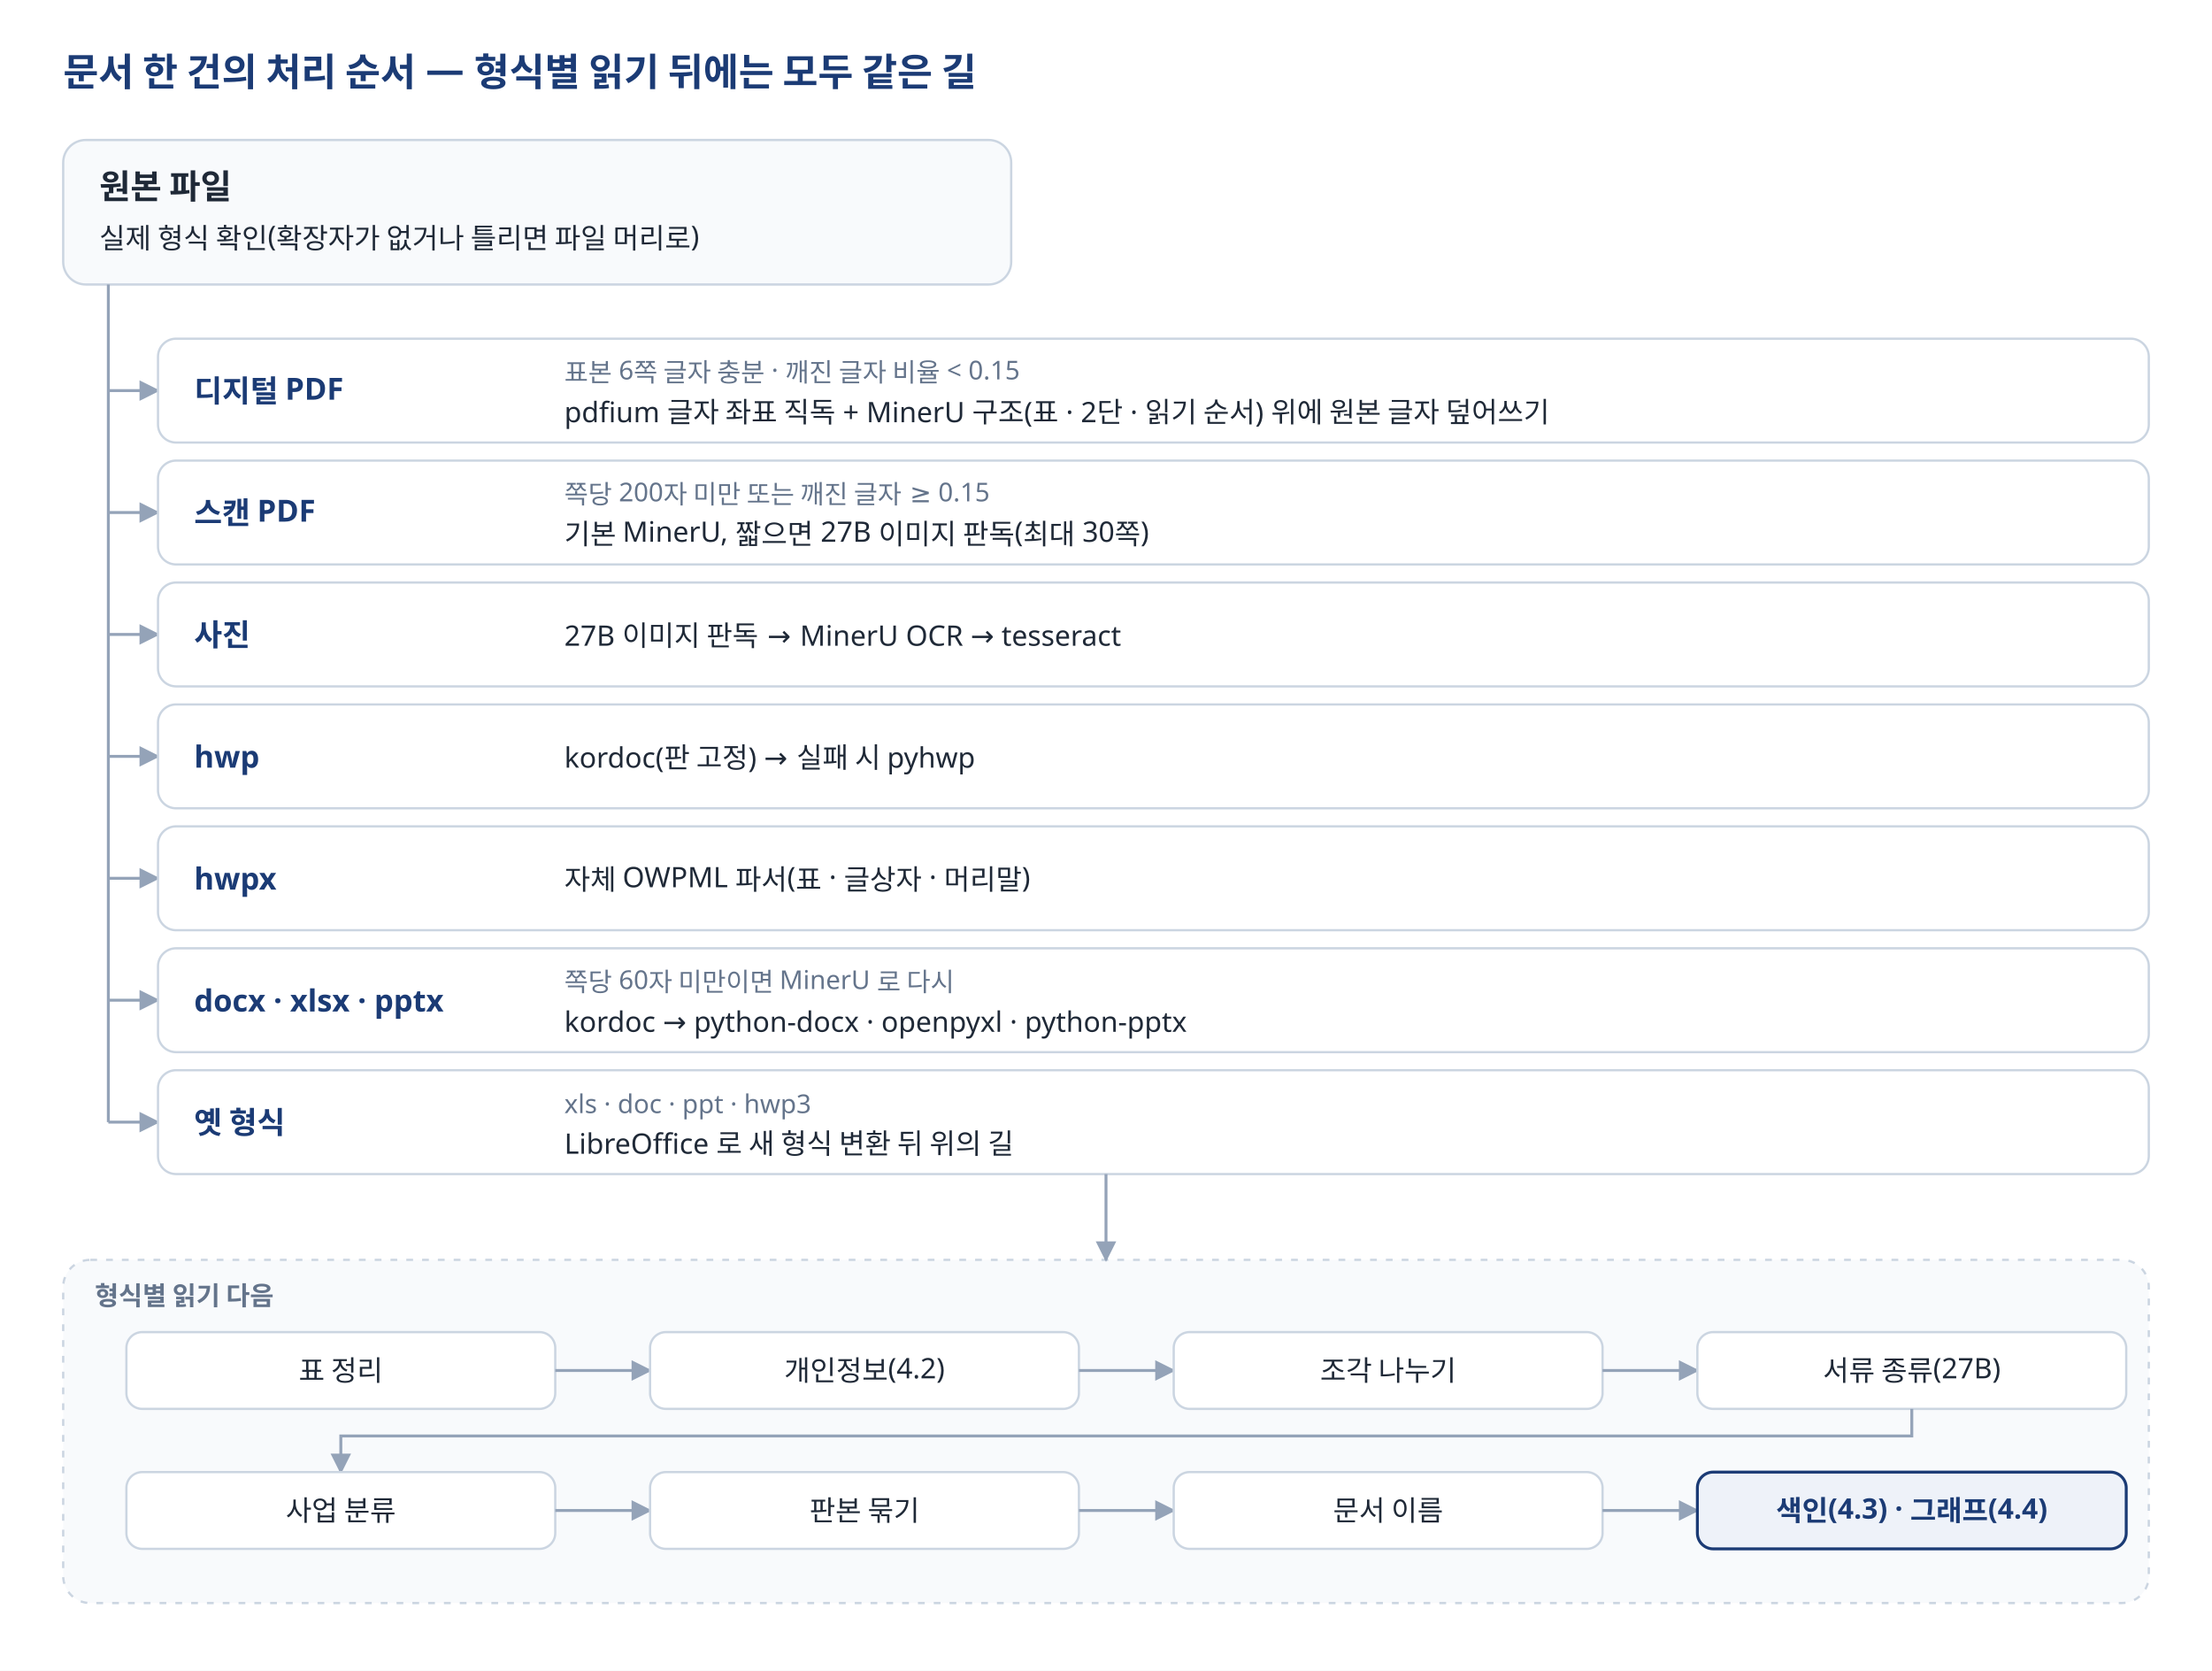
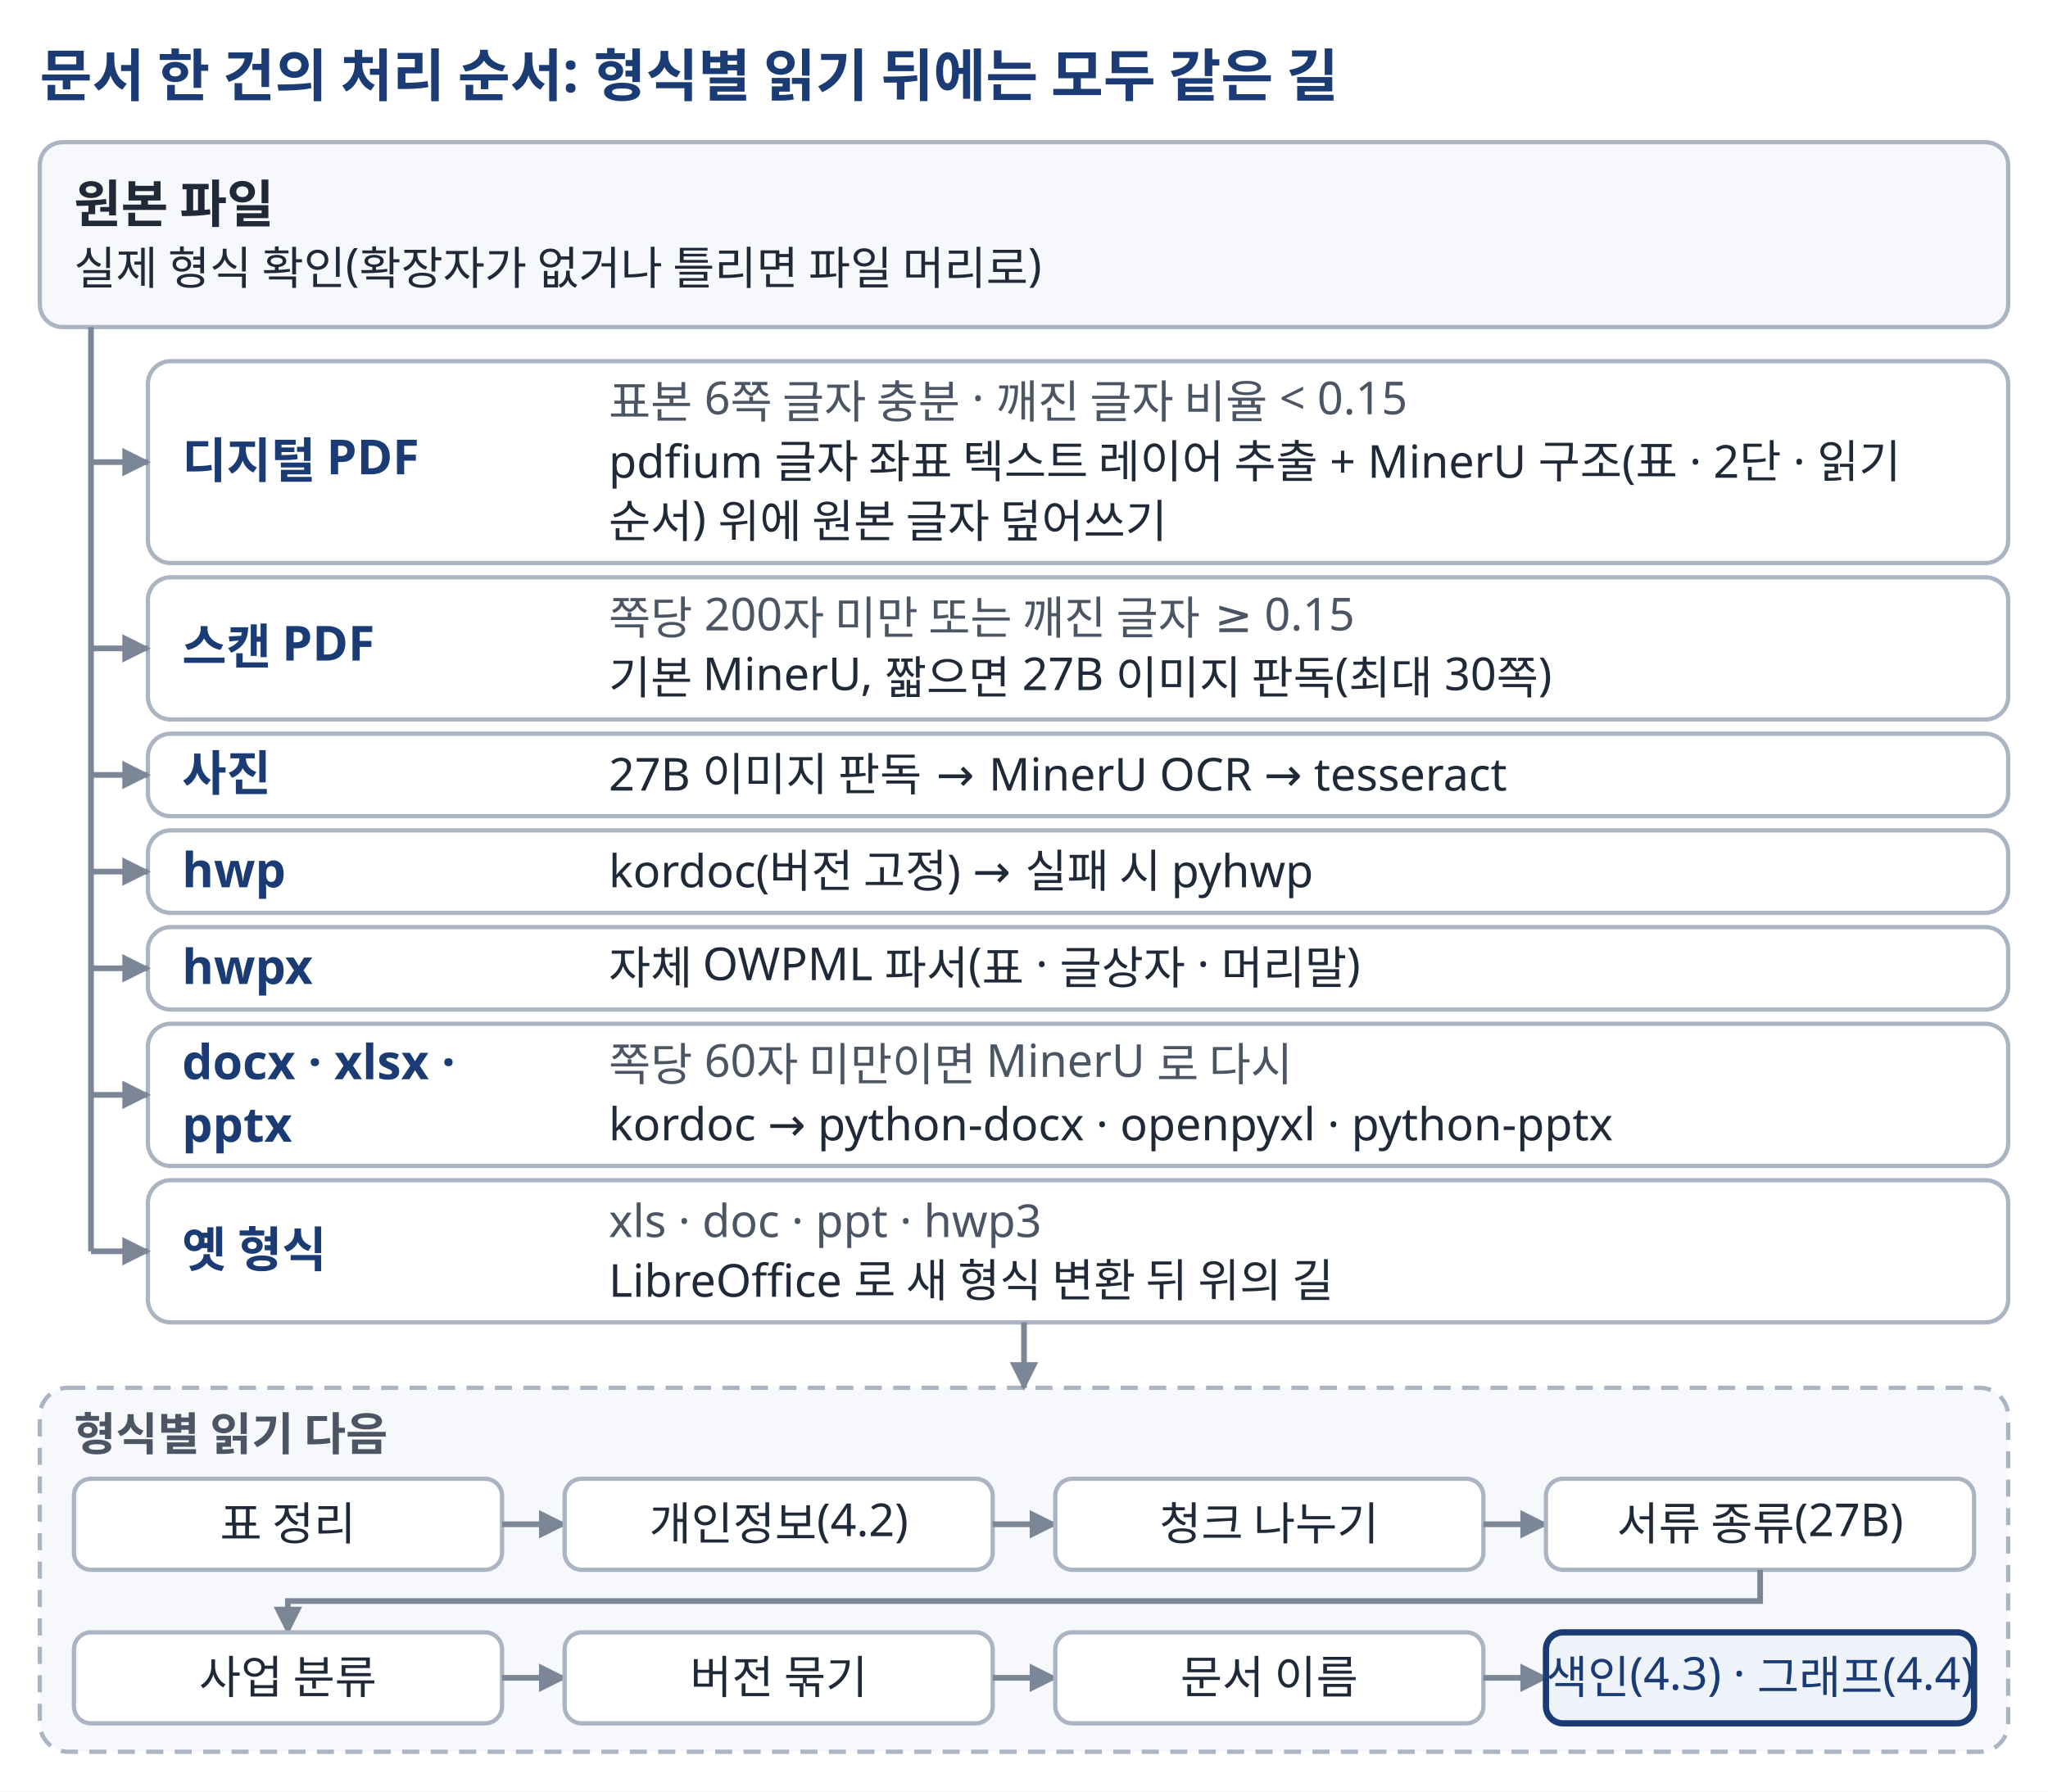
- <svg xmlns="http://www.w3.org/2000/svg" width="980" height="740" viewBox="0 0 980 740" font-family="Pretendard, 'Noto Sans KR', 'Apple SD Gothic Neo', 'Malgun Gothic', sans-serif">
+ <svg xmlns="http://www.w3.org/2000/svg" width="720" height="630" viewBox="0 0 720 630" font-family="Pretendard, 'Noto Sans KR', 'Apple SD Gothic Neo', 'Malgun Gothic', sans-serif">
  <defs>
-     <marker id="head" viewBox="0 0 10 10" refX="9" refY="5" markerWidth="7" markerHeight="7" orient="auto-start-reverse">
-       <path d="M0,0 L10,5 L0,10 z" fill="#94a3b8" />
+     <marker id="head" viewBox="0 0 10 10" refX="9" refY="5" markerWidth="5" markerHeight="5" orient="auto-start-reverse">
+       <path d="M0,0 L10,5 L0,10 z" fill="#7b8797" />
    </marker>
-     <marker id="tail" viewBox="0 0 10 10" refX="9" refY="5" markerWidth="7" markerHeight="7" orient="auto-start-reverse">
-       <path d="M0,0 L10,5 L0,10 z" fill="#94a3b8" />
+     <marker id="tail" viewBox="0 0 10 10" refX="9" refY="5" markerWidth="5" markerHeight="5" orient="auto-start-reverse">
+       <path d="M0,0 L10,5 L0,10 z" fill="#7b8797" />
    </marker>
  </defs>
-   <rect width="980" height="740" fill="#ffffff" />
-   <text x="28" y="38" font-size="17" font-weight="700" fill="#1b3b75" text-anchor="start">문서 한 건의 처리 순서 — 형식별 읽기 뒤에는 모두 같은 길</text>
-   <rect x="28" y="62" width="420" height="64" rx="10" fill="#f8fafc" stroke="#cbd5e1" stroke-width="1" />
-   <text x="44" y="88" font-size="15" font-weight="700" fill="#1f2937" text-anchor="start">원본 파일</text>
-   <text x="44" y="110" font-size="12.5" font-weight="400" fill="#1f2937" text-anchor="start">실제 형식 확인(확장자가 없거나 틀리면 파일 머리로)</text>
-   <line x1="48" y1="126" x2="48" y2="497" stroke="#94a3b8" stroke-width="1.3" />
-   <path d="M48,173 L70,173" fill="none" stroke="#94a3b8" stroke-width="1.3" marker-end="url(#head)" />
-   <rect x="70" y="150" width="882" height="46" rx="8" fill="#ffffff" stroke="#cbd5e1" />
-   <text x="86" y="178" font-size="13.5" font-weight="700" fill="#1b3b75" text-anchor="start">디지털 PDF</text>
-   <text x="250" y="169" font-size="11.5" font-weight="400" fill="#64748b" text-anchor="start">표본 6쪽 글자 충분 · 깨진 글자 비율 &lt; 0.15</text>
-   <text x="250" y="187" font-size="12.5" font-weight="400" fill="#1f2937" text-anchor="start">pdfium 글자 좌표 직독 + MinerU 구조(표 · 2단 · 읽기 순서) 위에 원본 글자 덮어쓰기</text>
-   <path d="M48,227 L70,227" fill="none" stroke="#94a3b8" stroke-width="1.3" marker-end="url(#head)" />
-   <rect x="70" y="204" width="882" height="46" rx="8" fill="#ffffff" stroke="#cbd5e1" />
-   <text x="86" y="232" font-size="13.5" font-weight="700" fill="#1b3b75" text-anchor="start">스캔 PDF</text>
-   <text x="250" y="223" font-size="11.5" font-weight="400" fill="#64748b" text-anchor="start">쪽당 200자 미만 또는 깨진 글자 ≥ 0.15</text>
-   <text x="250" y="241" font-size="12.5" font-weight="400" fill="#1f2937" text-anchor="start">기본 MinerU, 짧으면 27B 이미지 판독(최대 30쪽)</text>
-   <path d="M48,281 L70,281" fill="none" stroke="#94a3b8" stroke-width="1.3" marker-end="url(#head)" />
-   <rect x="70" y="258" width="882" height="46" rx="8" fill="#ffffff" stroke="#cbd5e1" />
-   <text x="86" y="286" font-size="13.5" font-weight="700" fill="#1b3b75" text-anchor="start">사진</text>
-   <text x="250" y="286" font-size="12.5" font-weight="400" fill="#1f2937" text-anchor="start">27B 이미지 판독 → MinerU OCR → tesseract</text>
-   <path d="M48,335 L70,335" fill="none" stroke="#94a3b8" stroke-width="1.3" marker-end="url(#head)" />
-   <rect x="70" y="312" width="882" height="46" rx="8" fill="#ffffff" stroke="#cbd5e1" />
-   <text x="86" y="340" font-size="13.5" font-weight="700" fill="#1b3b75" text-anchor="start">hwp</text>
-   <text x="250" y="340" font-size="12.5" font-weight="400" fill="#1f2937" text-anchor="start">kordoc(판 고정) → 실패 시 pyhwp</text>
-   <path d="M48,389 L70,389" fill="none" stroke="#94a3b8" stroke-width="1.3" marker-end="url(#head)" />
-   <rect x="70" y="366" width="882" height="46" rx="8" fill="#ffffff" stroke="#cbd5e1" />
-   <text x="86" y="394" font-size="13.5" font-weight="700" fill="#1b3b75" text-anchor="start">hwpx</text>
-   <text x="250" y="394" font-size="12.5" font-weight="400" fill="#1f2937" text-anchor="start">자체 OWPML 파서(표 · 글상자 · 머리말)</text>
-   <path d="M48,443 L70,443" fill="none" stroke="#94a3b8" stroke-width="1.3" marker-end="url(#head)" />
-   <rect x="70" y="420" width="882" height="46" rx="8" fill="#ffffff" stroke="#cbd5e1" />
-   <text x="86" y="448" font-size="13.5" font-weight="700" fill="#1b3b75" text-anchor="start">docx · xlsx · pptx</text>
-   <text x="250" y="439" font-size="11.5" font-weight="400" fill="#64748b" text-anchor="start">쪽당 60자 미만이면 MinerU 로 다시</text>
-   <text x="250" y="457" font-size="12.5" font-weight="400" fill="#1f2937" text-anchor="start">kordoc → python-docx · openpyxl · python-pptx</text>
-   <path d="M48,497 L70,497" fill="none" stroke="#94a3b8" stroke-width="1.3" marker-end="url(#head)" />
-   <rect x="70" y="474" width="882" height="46" rx="8" fill="#ffffff" stroke="#cbd5e1" />
-   <text x="86" y="502" font-size="13.5" font-weight="700" fill="#1b3b75" text-anchor="start">옛 형식</text>
-   <text x="250" y="493" font-size="11.5" font-weight="400" fill="#64748b" text-anchor="start">xls · doc · ppt · hwp3</text>
-   <text x="250" y="511" font-size="12.5" font-weight="400" fill="#1f2937" text-anchor="start">LibreOffice 로 새 형식 변환 뒤 위의 길</text>
-   <rect x="28" y="558" width="924" height="152" rx="12" fill="#f8fafc" stroke="#cbd5e1" stroke-dasharray="3 4" />
-   <text x="42" y="578" font-size="11.5" font-weight="600" fill="#64748b" text-anchor="start">형식별 읽기 다음</text>
-   <path d="M490,520 L490,558" fill="none" stroke="#94a3b8" stroke-width="1.3" marker-end="url(#head)" />
-   <rect x="56" y="590" width="190" height="34" rx="7" fill="#ffffff" stroke="#cbd5e1" stroke-width="1" />
-   <text x="151.0" y="611.5" font-size="12.5" font-weight="400" fill="#1f2937" text-anchor="middle">표 정리</text>
-   <path d="M246,607 L288,607" fill="none" stroke="#94a3b8" stroke-width="1.3" marker-end="url(#head)" />
-   <rect x="288" y="590" width="190" height="34" rx="7" fill="#ffffff" stroke="#cbd5e1" stroke-width="1" />
-   <text x="383.0" y="611.5" font-size="12.5" font-weight="400" fill="#1f2937" text-anchor="middle">개인정보(4.2)</text>
-   <path d="M478,607 L520,607" fill="none" stroke="#94a3b8" stroke-width="1.3" marker-end="url(#head)" />
-   <rect x="520" y="590" width="190" height="34" rx="7" fill="#ffffff" stroke="#cbd5e1" stroke-width="1" />
-   <text x="615.0" y="611.5" font-size="12.5" font-weight="400" fill="#1f2937" text-anchor="middle">조각 나누기</text>
-   <path d="M710,607 L752,607" fill="none" stroke="#94a3b8" stroke-width="1.3" marker-end="url(#head)" />
-   <rect x="752" y="590" width="190" height="34" rx="7" fill="#ffffff" stroke="#cbd5e1" stroke-width="1" />
-   <text x="847.0" y="611.5" font-size="12.5" font-weight="400" fill="#1f2937" text-anchor="middle">서류 종류(27B)</text>
-   <path d="M847.0,624 L847.0,636 L151.0,636 L151.0,652" fill="none" stroke="#94a3b8" stroke-width="1.3" marker-end="url(#head)" />
-   <rect x="56" y="652" width="190" height="34" rx="7" fill="#ffffff" stroke="#cbd5e1" stroke-width="1" />
-   <text x="151.0" y="673.5" font-size="12.5" font-weight="400" fill="#1f2937" text-anchor="middle">사업 분류</text>
-   <path d="M246,669 L288,669" fill="none" stroke="#94a3b8" stroke-width="1.3" marker-end="url(#head)" />
-   <rect x="288" y="652" width="190" height="34" rx="7" fill="#ffffff" stroke="#cbd5e1" stroke-width="1" />
-   <text x="383.0" y="673.5" font-size="12.5" font-weight="400" fill="#1f2937" text-anchor="middle">판본 묶기</text>
-   <path d="M478,669 L520,669" fill="none" stroke="#94a3b8" stroke-width="1.3" marker-end="url(#head)" />
-   <rect x="520" y="652" width="190" height="34" rx="7" fill="#ffffff" stroke="#cbd5e1" stroke-width="1" />
-   <text x="615.0" y="673.5" font-size="12.5" font-weight="400" fill="#1f2937" text-anchor="middle">문서 이름</text>
-   <path d="M710,669 L752,669" fill="none" stroke="#94a3b8" stroke-width="1.3" marker-end="url(#head)" />
-   <rect x="752" y="652" width="190" height="34" rx="7" fill="#eef2f9" stroke="#1b3b75" stroke-width="1.3" />
-   <text x="847.0" y="673.5" font-size="12.5" font-weight="600" fill="#1b3b75" text-anchor="middle">색인(4.3) · 그래프(4.4)</text>
+   <rect width="720" height="630" fill="#ffffff" />
+   <text x="14.0" y="33.8" font-size="20" font-weight="700" fill="#1b3b75" text-anchor="start">문서 한 건의 처리 순서: 형식별 읽기 뒤에는 모두 같은 길</text>
+   <rect x="14.0" y="50.0" width="692.0" height="65.0" rx="8" fill="#f6f8fb" stroke="#aab4c3" stroke-width="1.5" />
+   <text x="26.0" y="78.2" font-size="18" font-weight="700" fill="#1f2937" text-anchor="start">원본 파일</text>
+   <text x="26.0" y="100.0" font-size="16" font-weight="400" fill="#1f2937" text-anchor="start">실제 형식 확인(확장자가 없거나 틀리면 파일 머리로)</text>
+   <rect x="52.0" y="127.0" width="654.0" height="71.0" rx="8" fill="#ffffff" stroke="#aab4c3" stroke-width="1.5" />
+   <text x="64.0" y="168.0" font-size="17" font-weight="700" fill="#1b3b75" text-anchor="start">디지털 PDF</text>
+   <text x="214.0" y="147.0" font-size="16" font-weight="400" fill="#4b5563" text-anchor="start">표본 6쪽 글자 충분 · 깨진 글자 비율 &lt; 0.15</text>
+   <text x="214.0" y="168.0" font-size="16" font-weight="400" fill="#1f2937" text-anchor="start">pdfium 글자 좌표 텍스트 레이어 추출 + MinerU 구조(표 · 2단 · 읽기</text>
+   <text x="214.0" y="189.0" font-size="16" font-weight="400" fill="#1f2937" text-anchor="start">순서) 위에 원본 글자 덮어쓰기</text>
+   <path d="M32.0,162.5 L52.0,162.5" fill="none" stroke="#7b8797" stroke-width="2.0" marker-end="url(#head)" />
+   <rect x="52.0" y="203.0" width="654.0" height="50.0" rx="8" fill="#ffffff" stroke="#aab4c3" stroke-width="1.5" />
+   <text x="64.0" y="233.5" font-size="17" font-weight="700" fill="#1b3b75" text-anchor="start">스캔 PDF</text>
+   <text x="214.0" y="223.0" font-size="16" font-weight="400" fill="#4b5563" text-anchor="start">쪽당 200자 미만 또는 깨진 글자 ≥ 0.15</text>
+   <text x="214.0" y="244.0" font-size="16" font-weight="400" fill="#1f2937" text-anchor="start">기본 MinerU, 짧으면 27B 이미지 판독(최대 30쪽)</text>
+   <path d="M32.0,228.0 L52.0,228.0" fill="none" stroke="#7b8797" stroke-width="2.0" marker-end="url(#head)" />
+   <rect x="52.0" y="258.0" width="654.0" height="29.0" rx="8" fill="#ffffff" stroke="#aab4c3" stroke-width="1.5" />
+   <text x="64.0" y="278.0" font-size="17" font-weight="700" fill="#1b3b75" text-anchor="start">사진</text>
+   <text x="214.0" y="278.0" font-size="16" font-weight="400" fill="#1f2937" text-anchor="start">27B 이미지 판독 → MinerU OCR → tesseract</text>
+   <path d="M32.0,272.5 L52.0,272.5" fill="none" stroke="#7b8797" stroke-width="2.0" marker-end="url(#head)" />
+   <rect x="52.0" y="292.0" width="654.0" height="29.0" rx="8" fill="#ffffff" stroke="#aab4c3" stroke-width="1.5" />
+   <text x="64.0" y="312.0" font-size="17" font-weight="700" fill="#1b3b75" text-anchor="start">hwp</text>
+   <text x="214.0" y="312.0" font-size="16" font-weight="400" fill="#1f2937" text-anchor="start">kordoc(버전 고정) → 실패 시 pyhwp</text>
+   <path d="M32.0,306.5 L52.0,306.5" fill="none" stroke="#7b8797" stroke-width="2.0" marker-end="url(#head)" />
+   <rect x="52.0" y="326.0" width="654.0" height="29.0" rx="8" fill="#ffffff" stroke="#aab4c3" stroke-width="1.5" />
+   <text x="64.0" y="346.0" font-size="17" font-weight="700" fill="#1b3b75" text-anchor="start">hwpx</text>
+   <text x="214.0" y="346.0" font-size="16" font-weight="400" fill="#1f2937" text-anchor="start">자체 OWPML 파서(표 · 글상자 · 머리말)</text>
+   <path d="M32.0,340.5 L52.0,340.5" fill="none" stroke="#7b8797" stroke-width="2.0" marker-end="url(#head)" />
+   <rect x="52.0" y="360.0" width="654.0" height="50.0" rx="8" fill="#ffffff" stroke="#aab4c3" stroke-width="1.5" />
+   <text x="64.0" y="379.5" font-size="17" font-weight="700" fill="#1b3b75" text-anchor="start">docx · xlsx ·</text>
+   <text x="64.0" y="401.5" font-size="17" font-weight="700" fill="#1b3b75" text-anchor="start">pptx</text>
+   <text x="214.0" y="380.0" font-size="16" font-weight="400" fill="#4b5563" text-anchor="start">쪽당 60자 미만이면 MinerU 로 다시</text>
+   <text x="214.0" y="401.0" font-size="16" font-weight="400" fill="#1f2937" text-anchor="start">kordoc → python-docx · openpyxl · python-pptx</text>
+   <path d="M32.0,385.0 L52.0,385.0" fill="none" stroke="#7b8797" stroke-width="2.0" marker-end="url(#head)" />
+   <rect x="52.0" y="415.0" width="654.0" height="50.0" rx="8" fill="#ffffff" stroke="#aab4c3" stroke-width="1.5" />
+   <text x="64.0" y="445.5" font-size="17" font-weight="700" fill="#1b3b75" text-anchor="start">옛 형식</text>
+   <text x="214.0" y="435.0" font-size="16" font-weight="400" fill="#4b5563" text-anchor="start">xls · doc · ppt · hwp3</text>
+   <text x="214.0" y="456.0" font-size="16" font-weight="400" fill="#1f2937" text-anchor="start">LibreOffice 로 새 형식 변환 뒤 위의 길</text>
+   <path d="M32.0,440.0 L52.0,440.0" fill="none" stroke="#7b8797" stroke-width="2.0" marker-end="url(#head)" />
+   <path d="M32.0,115.0 L32.0,440.0" fill="none" stroke="#7b8797" stroke-width="2.0" />
+   <rect x="14.0" y="488.0" width="692.0" height="128.0" rx="10" fill="#f6f8fb" stroke="#aab4c3" stroke-width="1.5" stroke-dasharray="6 4" />
+   <text x="26.0" y="510.0" font-size="16" font-weight="700" fill="#4b5563" text-anchor="start">형식별 읽기 다음</text>
+   <path d="M360.0,465.0 L360.0,488.0" fill="none" stroke="#7b8797" stroke-width="2.0" marker-end="url(#head)" />
+   <rect x="26.0" y="520.0" width="150.5" height="32.0" rx="6" fill="#ffffff" stroke="#aab4c3" stroke-width="1.5" />
+   <text x="101.2" y="541.5" font-size="16" font-weight="400" fill="#1f2937" text-anchor="middle">표 정리</text>
+   <path d="M176.5,536.0 L198.5,536.0" fill="none" stroke="#7b8797" stroke-width="2.0" marker-end="url(#head)" />
+   <rect x="198.5" y="520.0" width="150.5" height="32.0" rx="6" fill="#ffffff" stroke="#aab4c3" stroke-width="1.5" />
+   <text x="273.8" y="541.5" font-size="16" font-weight="400" fill="#1f2937" text-anchor="middle">개인정보(4.2)</text>
+   <path d="M349.0,536.0 L371.0,536.0" fill="none" stroke="#7b8797" stroke-width="2.0" marker-end="url(#head)" />
+   <rect x="371.0" y="520.0" width="150.5" height="32.0" rx="6" fill="#ffffff" stroke="#aab4c3" stroke-width="1.5" />
+   <text x="446.2" y="541.5" font-size="16" font-weight="400" fill="#1f2937" text-anchor="middle">청크 나누기</text>
+   <path d="M521.5,536.0 L543.5,536.0" fill="none" stroke="#7b8797" stroke-width="2.0" marker-end="url(#head)" />
+   <rect x="543.5" y="520.0" width="150.5" height="32.0" rx="6" fill="#ffffff" stroke="#aab4c3" stroke-width="1.5" />
+   <text x="618.8" y="541.5" font-size="16" font-weight="400" fill="#1f2937" text-anchor="middle">서류 종류(27B)</text>
+   <path d="M618.8,552.0 L618.8,563.0 L101.2,563.0 L101.2,574.0" fill="none" stroke="#7b8797" stroke-width="2.0" marker-end="url(#head)" />
+   <rect x="26.0" y="574.0" width="150.5" height="32.0" rx="6" fill="#ffffff" stroke="#aab4c3" stroke-width="1.5" />
+   <text x="101.2" y="595.5" font-size="16" font-weight="400" fill="#1f2937" text-anchor="middle">사업 분류</text>
+   <path d="M176.5,590.0 L198.5,590.0" fill="none" stroke="#7b8797" stroke-width="2.0" marker-end="url(#head)" />
+   <rect x="198.5" y="574.0" width="150.5" height="32.0" rx="6" fill="#ffffff" stroke="#aab4c3" stroke-width="1.5" />
+   <text x="273.8" y="595.5" font-size="16" font-weight="400" fill="#1f2937" text-anchor="middle">버전 묶기</text>
+   <path d="M349.0,590.0 L371.0,590.0" fill="none" stroke="#7b8797" stroke-width="2.0" marker-end="url(#head)" />
+   <rect x="371.0" y="574.0" width="150.5" height="32.0" rx="6" fill="#ffffff" stroke="#aab4c3" stroke-width="1.5" />
+   <text x="446.2" y="595.5" font-size="16" font-weight="400" fill="#1f2937" text-anchor="middle">문서 이름</text>
+   <path d="M521.5,590.0 L543.5,590.0" fill="none" stroke="#7b8797" stroke-width="2.0" marker-end="url(#head)" />
+   <rect x="543.5" y="574.0" width="150.5" height="32.0" rx="6" fill="#eef2f9" stroke="#1b3b75" stroke-width="2.2" />
+   <text x="618.8" y="595.5" font-size="16" font-weight="400" fill="#1b3b75" text-anchor="middle">색인(4.3) · 그래프(4.4)</text>
</svg>
